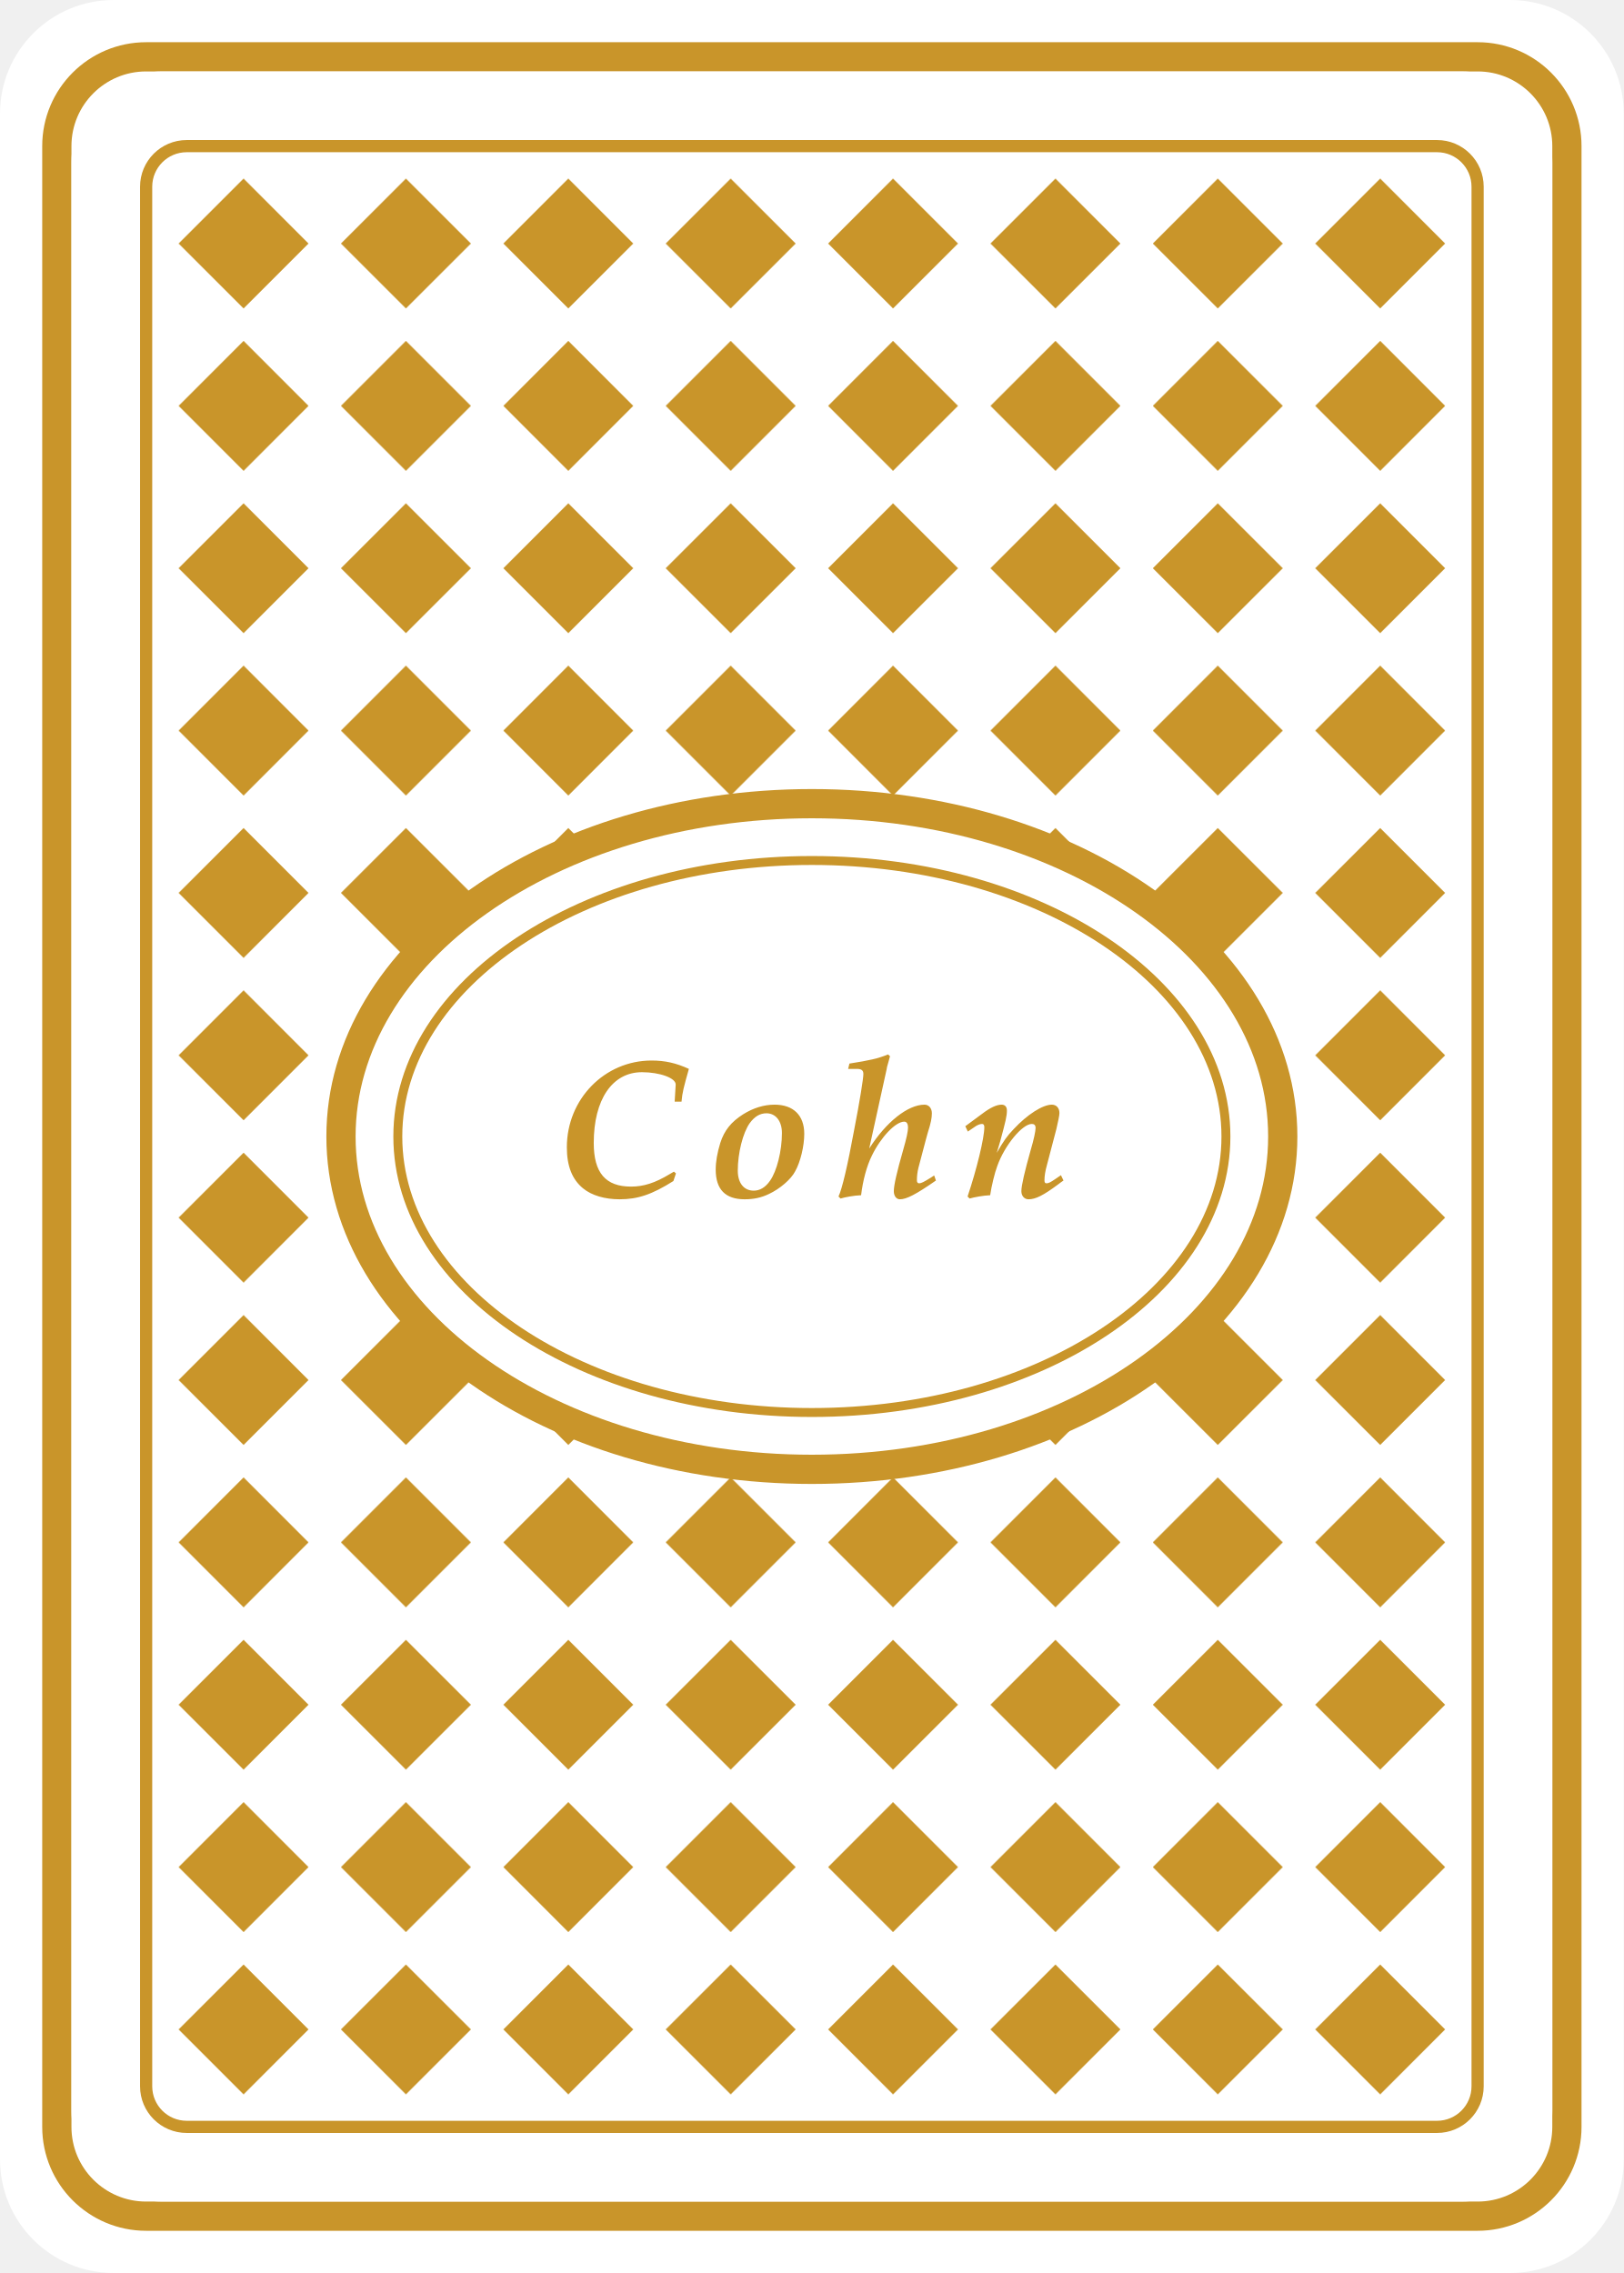
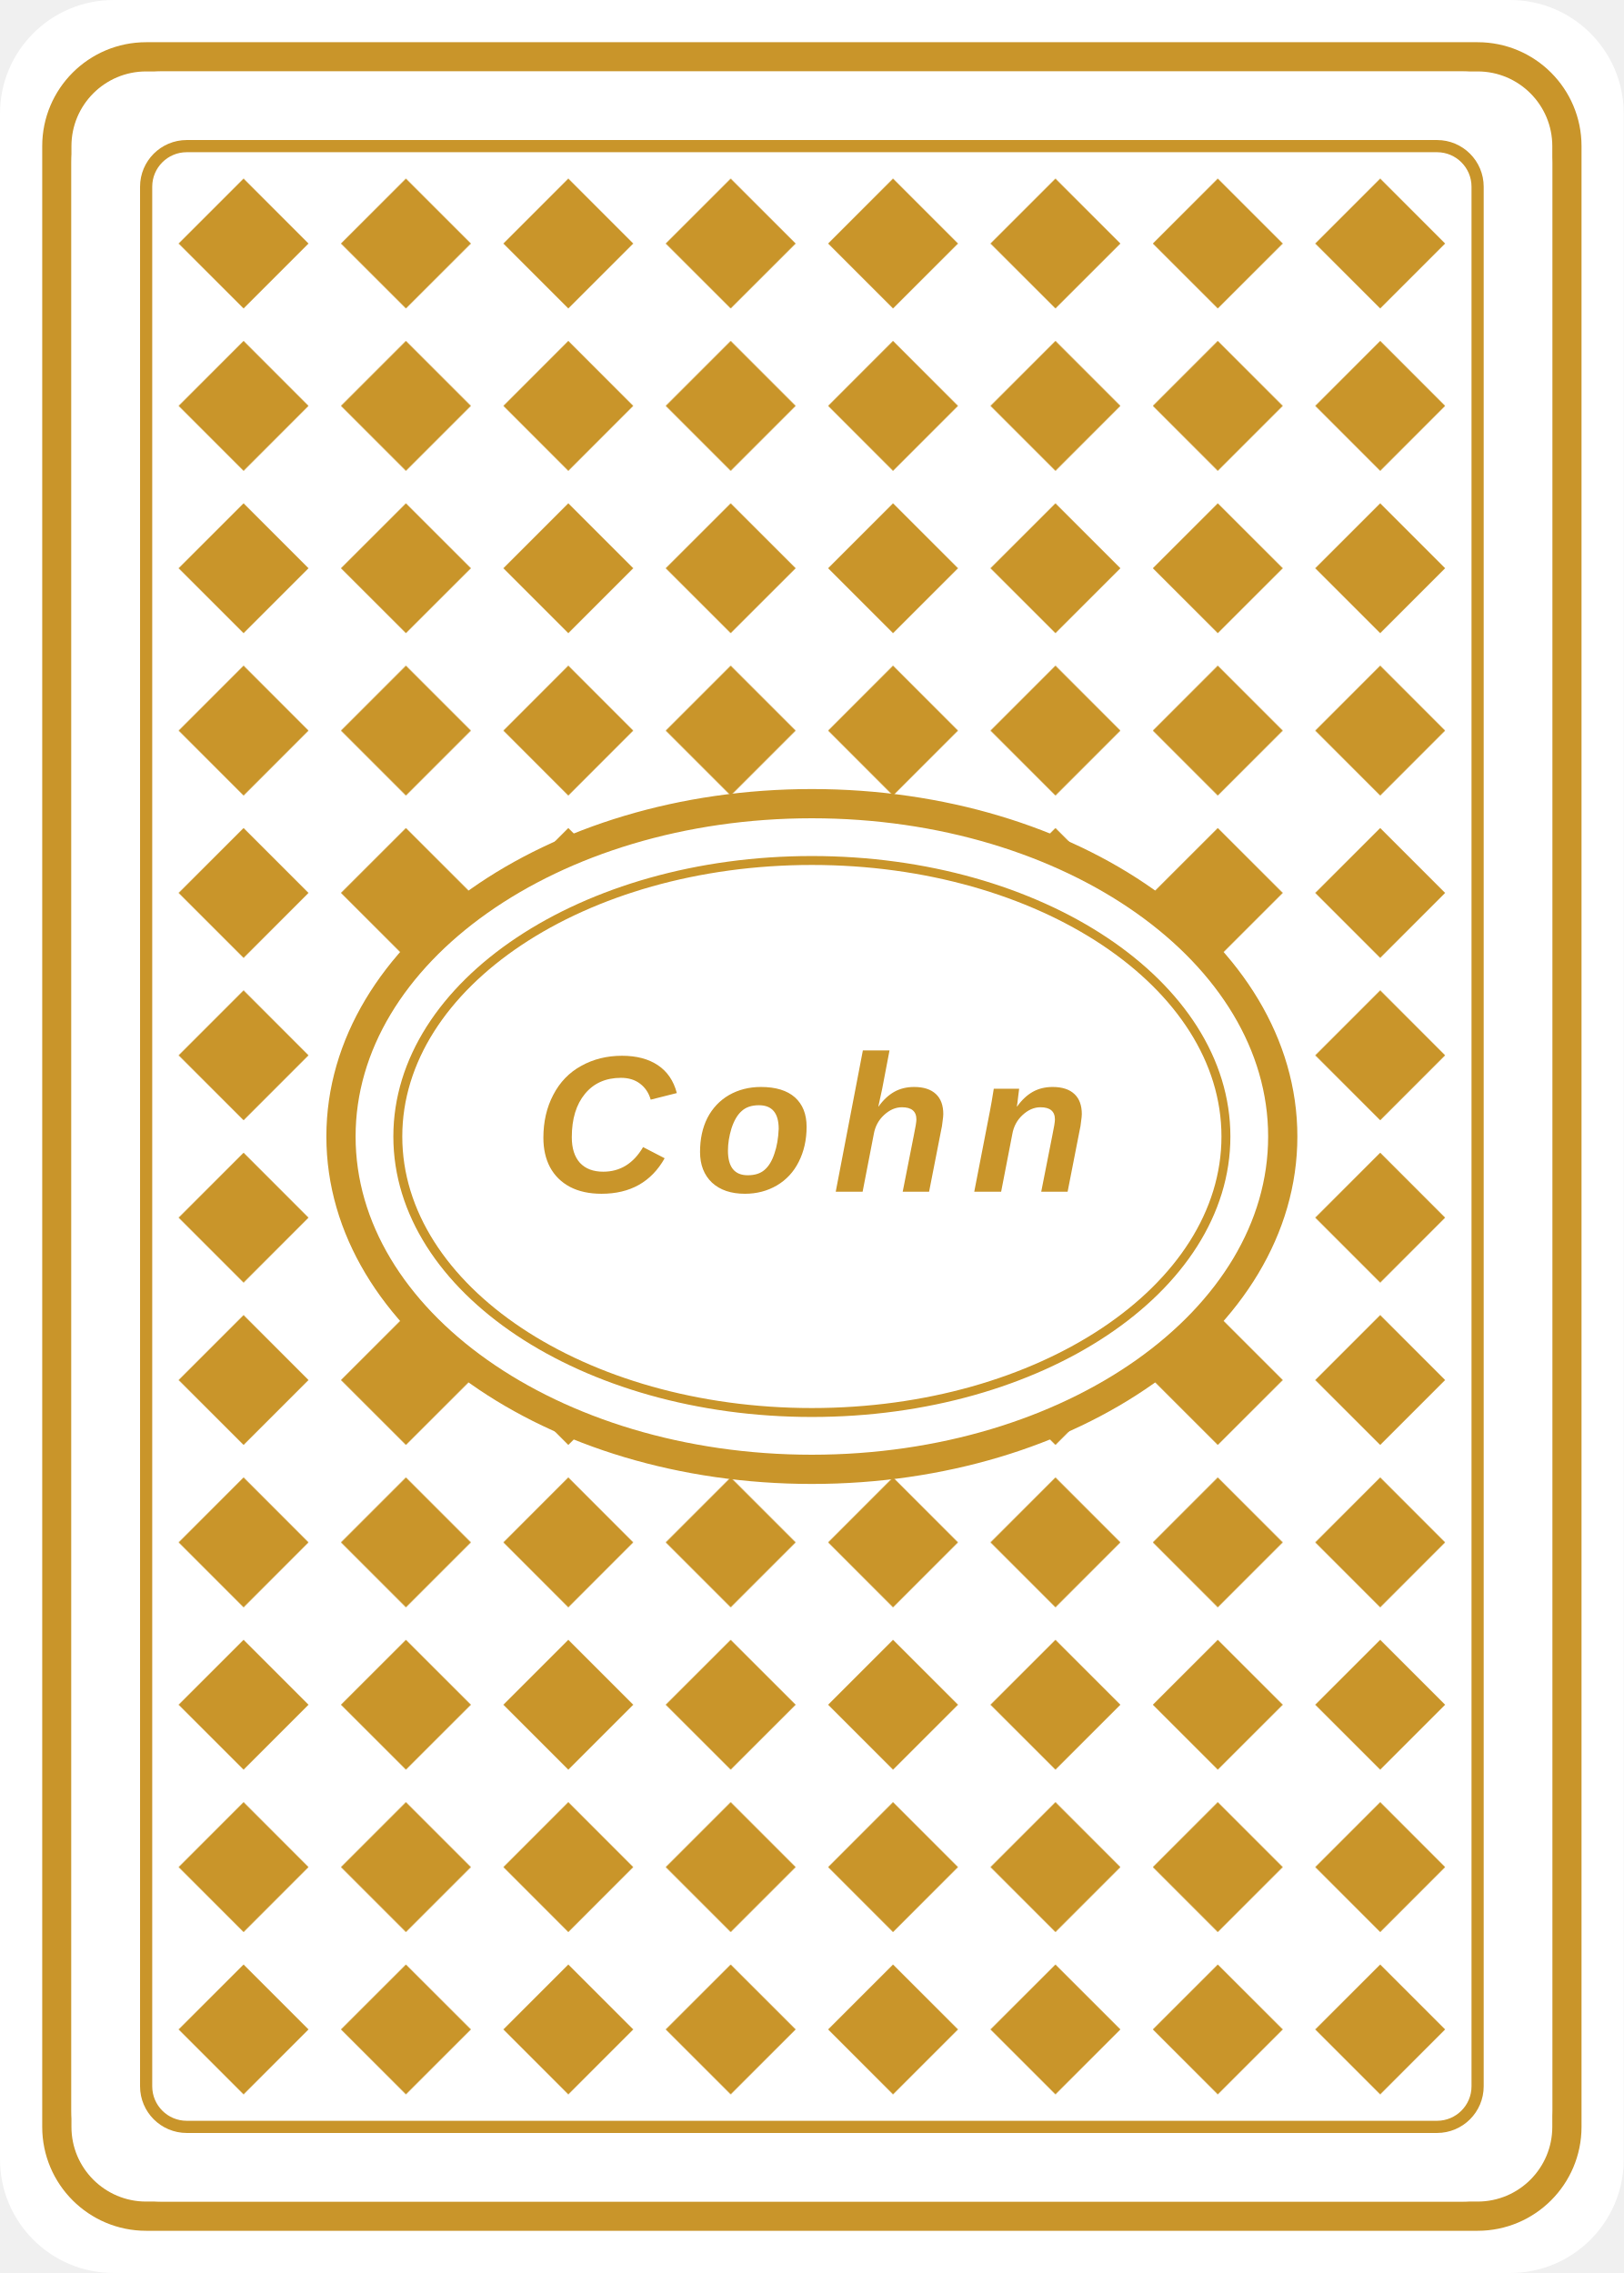
<svg xmlns="http://www.w3.org/2000/svg" viewBox="0 0 100 140">
  <defs>
    <pattern id="lattice" width="10" height="10" patternUnits="userSpaceOnUse">
      <rect width="10" height="10" fill="white" />
      <polygon points="5,1 9,5 5,9 1,5" fill="#c9952a" />
    </pattern>
    <clipPath id="pattern-clip">
      <rect x="10" y="10" width="80" height="120" />
    </clipPath>
  </defs>
  <rect width="100" height="140" rx="7" fill="white" />
  <rect width="100" height="140" fill="url(#lattice)" clip-path="url(#pattern-clip)" />
  <rect x="3.5" y="3.5" width="93" height="133" rx="5.5" fill="none" stroke="#c9952a" stroke-width="1.8" />
  <rect x="6" y="6" width="88" height="128" rx="4" fill="none" stroke="white" stroke-width="3.2" />
  <rect x="9" y="9" width="82" height="122" rx="2.5" fill="none" stroke="#c9952a" stroke-width="0.75" />
  <ellipse cx="50" cy="70" rx="29" ry="20.5" fill="white" stroke="#c9952a" stroke-width="1.8" />
  <ellipse cx="50" cy="70" rx="25.5" ry="17" fill="none" stroke="#c9952a" stroke-width="0.55" />
-   <text x="50" y="70" text-anchor="middle" dominant-baseline="middle" font-family="Georgia, 'Palatino Linotype', Palatino, serif" font-size="12" font-style="italic" font-weight="bold" letter-spacing="1.2" fill="#c9952a">Cohn</text>
+   <text x="50" y="70" text-anchor="middle" dominant-baseline="middle" font-family="Arial, Helvetica, sans-serif" font-size="12" font-style="italic" font-weight="bold" letter-spacing="1.2" fill="#c9952a">Cohn</text>
</svg>
